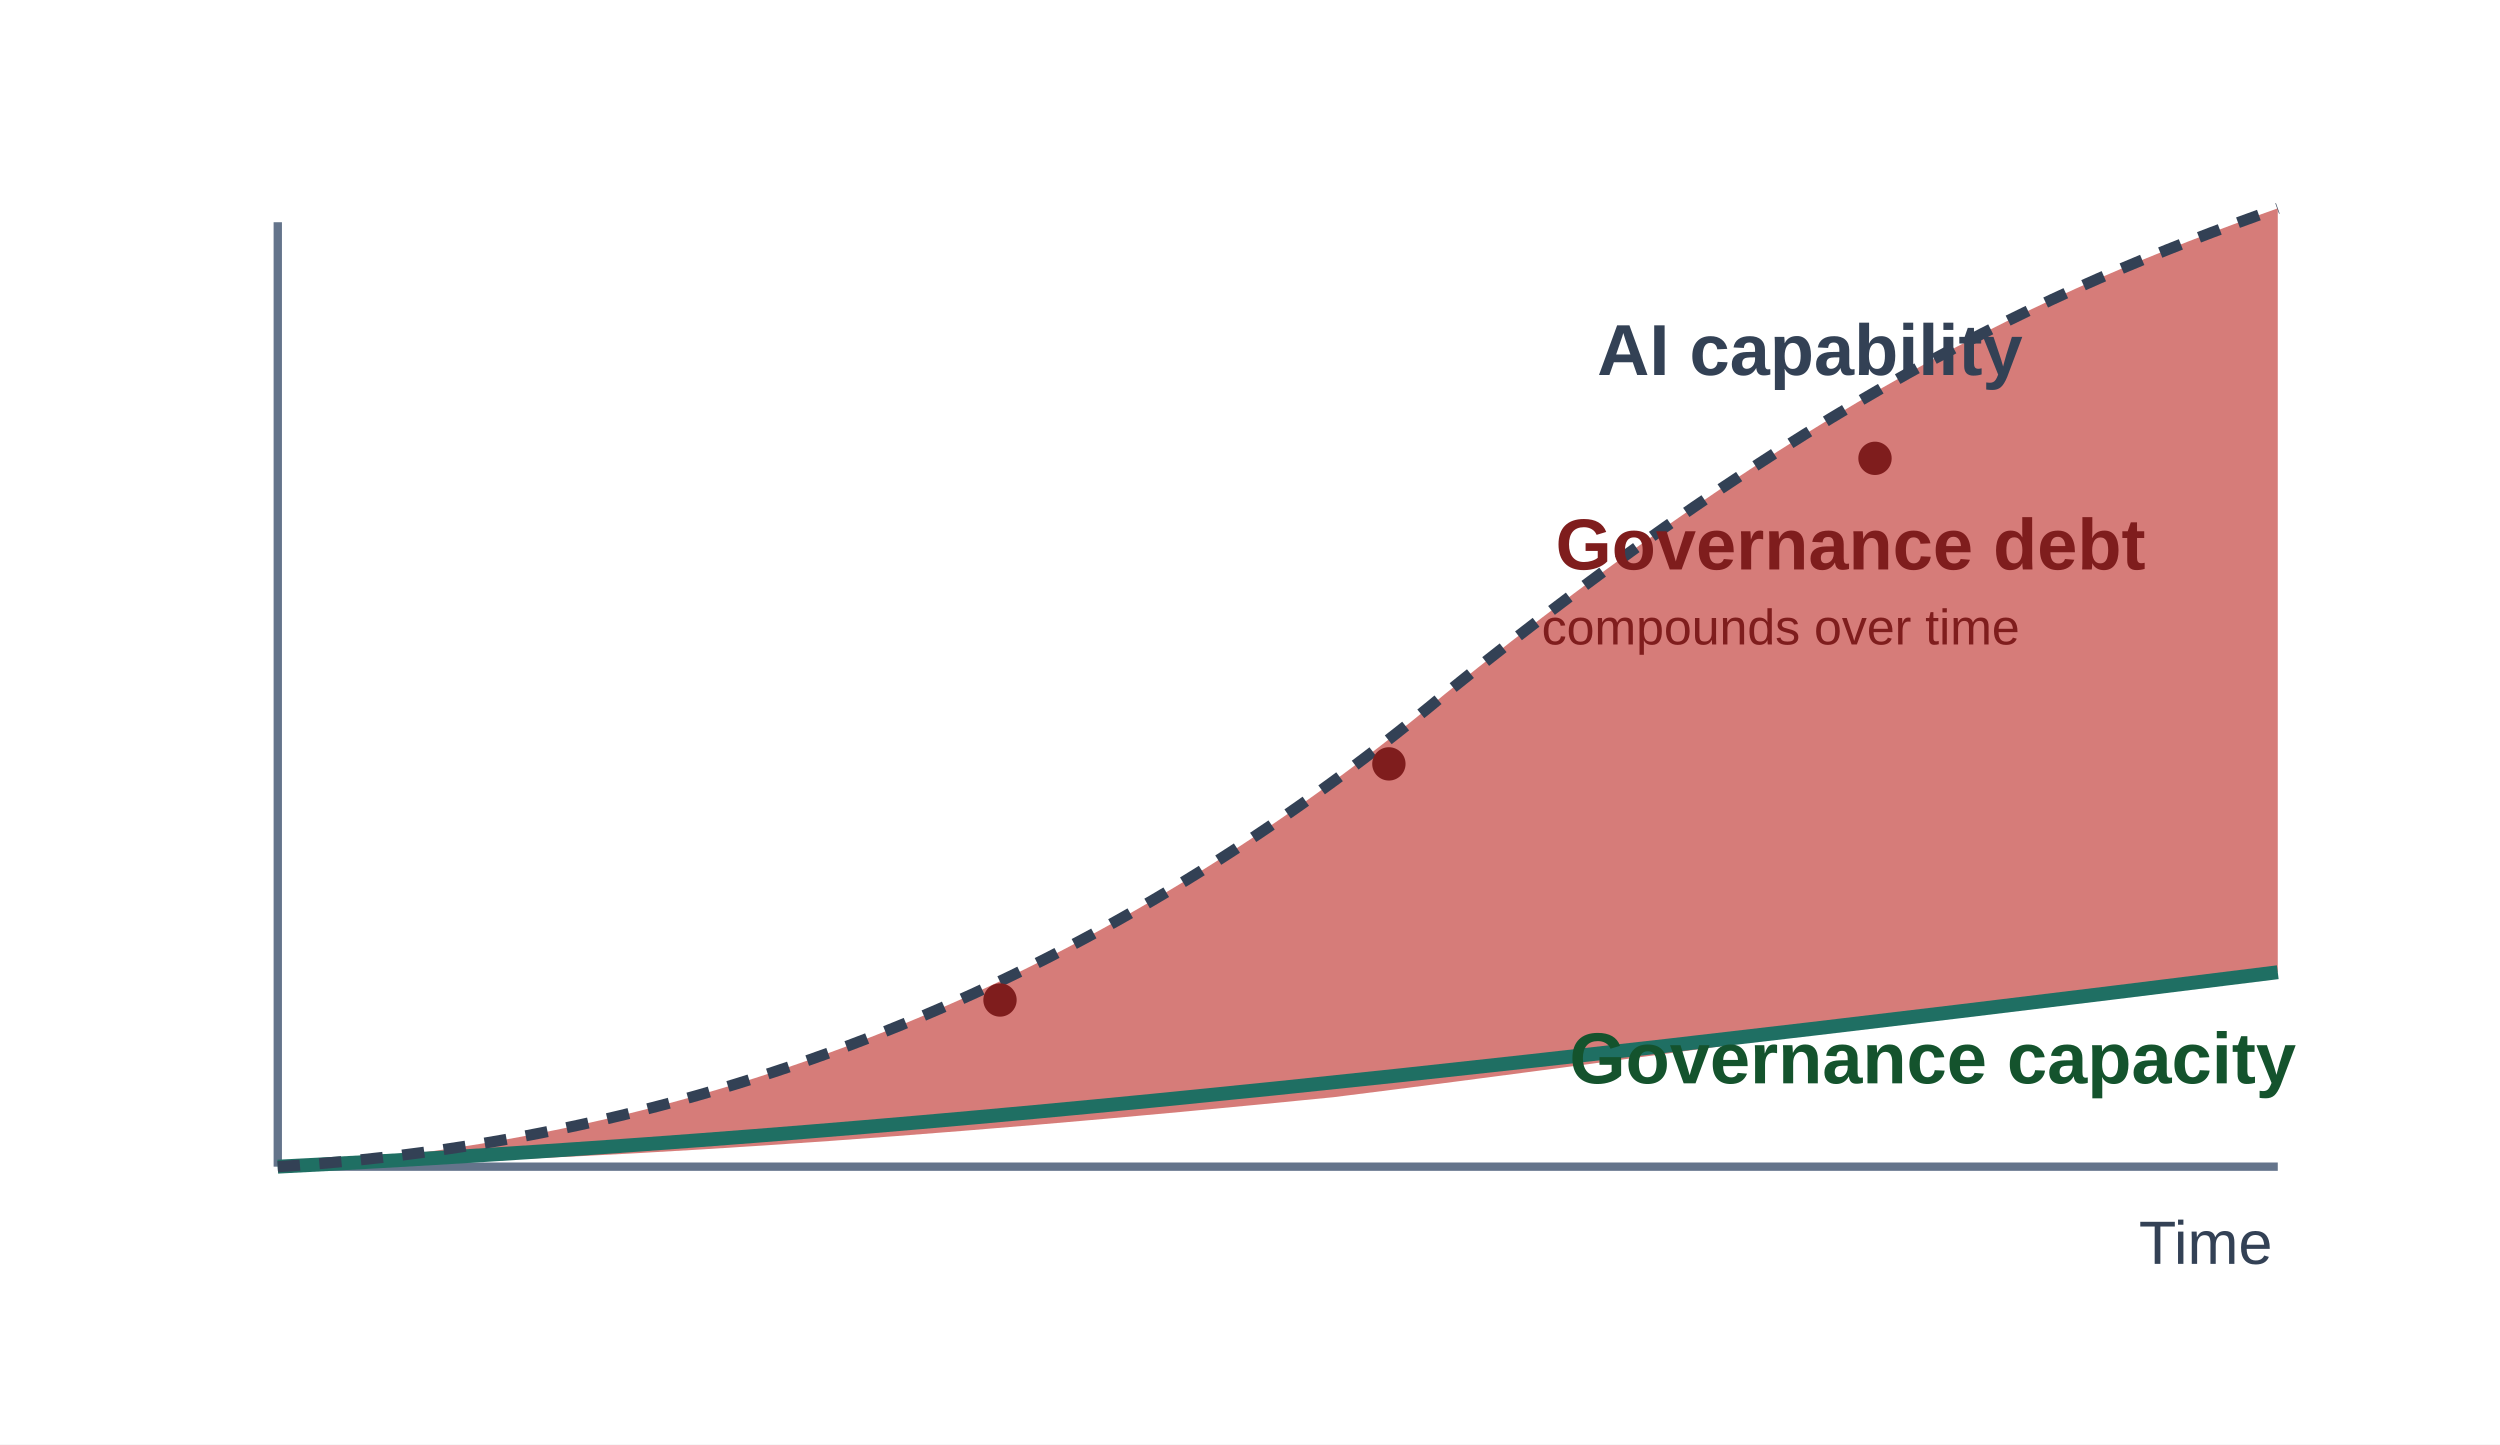
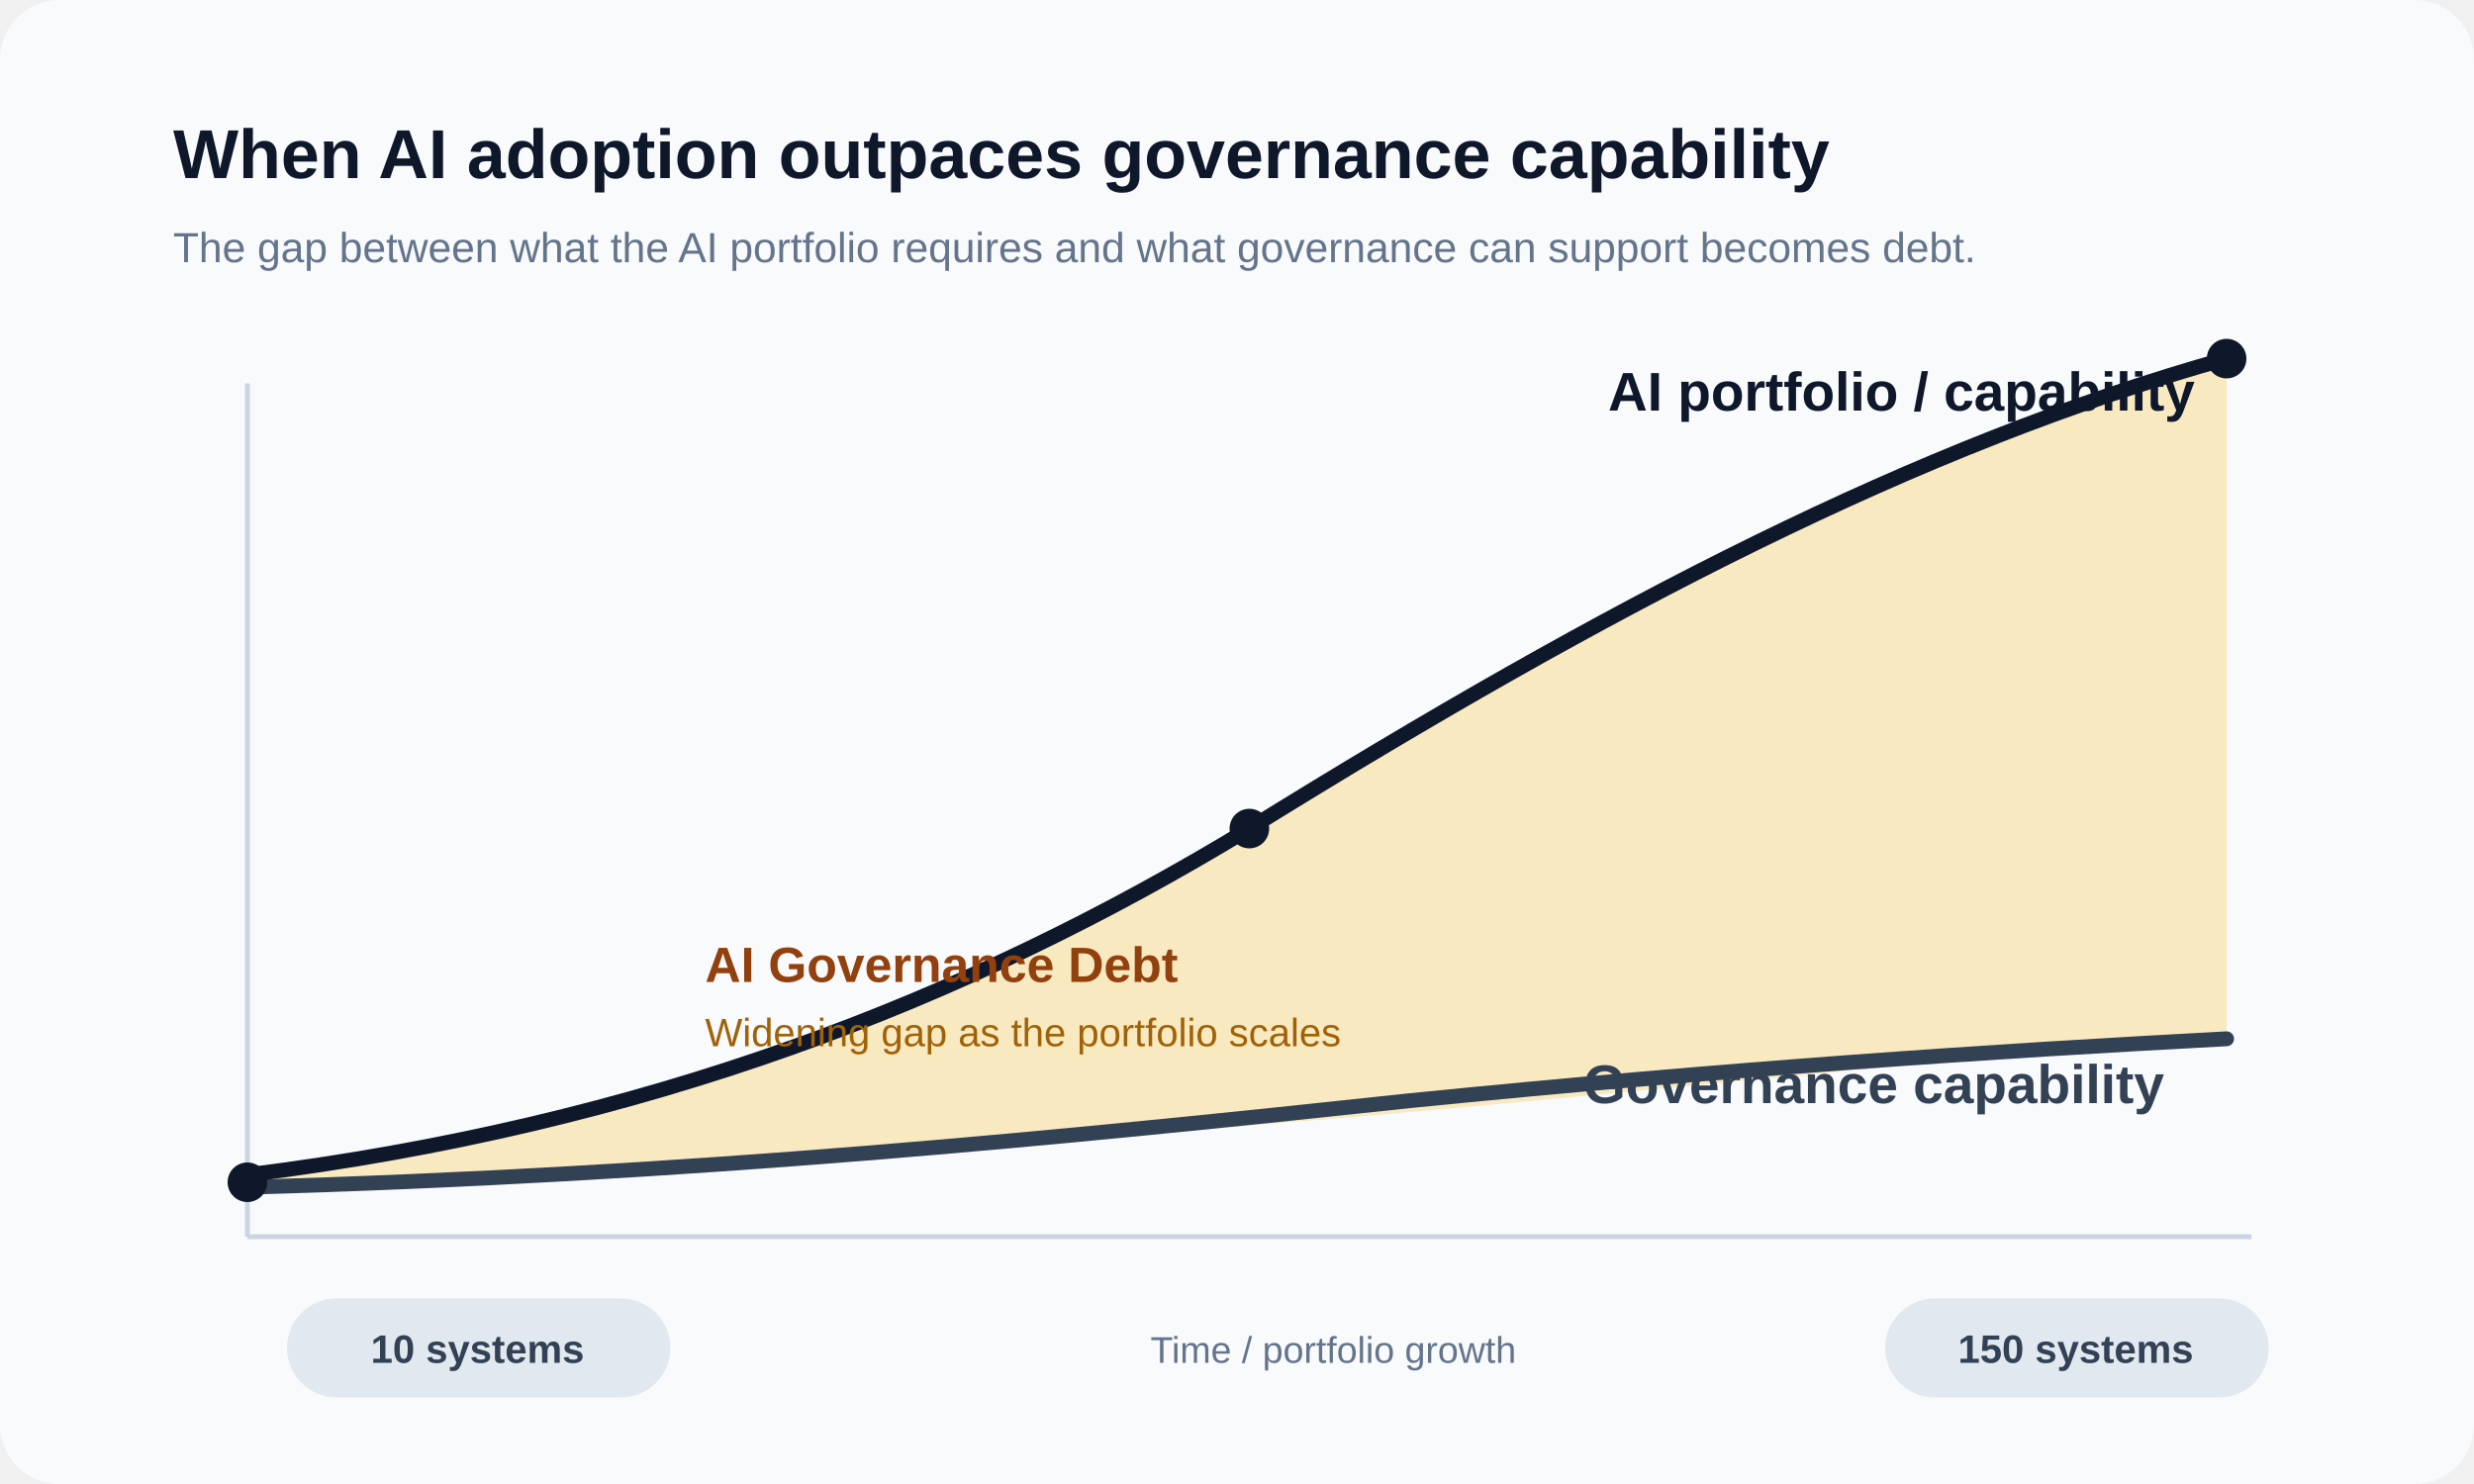
- <svg xmlns="http://www.w3.org/2000/svg" viewBox="0 0 900 520" role="img" aria-labelledby="title desc">
-   <rect width="900" height="520" fill="#ffffff" />
-   <line x1="100" y1="420" x2="820" y2="420" stroke="#64748b" stroke-width="3" />
-   <line x1="100" y1="420" x2="100" y2="80" stroke="#64748b" stroke-width="3" />
-   <path d="M100 420 C260 410 400 350 520 250 C650 145 735 105 820 75 L820 350 C700 365 600 380 480 395 C330 410 210 418 100 420 Z" fill="#d16b67" opacity="0.88" />
-   <path d="M100 420 C300 410 500 390 820 350" fill="none" stroke="#1f6f63" stroke-width="5" />
-   <path d="M100 420 C260 410 400 350 520 250 C650 145 735 105 820 75" fill="none" stroke="#334155" stroke-width="4" stroke-dasharray="8 7" />
-   <text x="575" y="135" font-family="Arial, Helvetica, sans-serif" font-size="26" font-weight="700" fill="#334155">AI capability</text>
-   <text x="560" y="205" font-family="Arial, Helvetica, sans-serif" font-size="26" font-weight="700" fill="#7f1d1d">Governance debt</text>
-   <text x="555" y="232" font-family="Arial, Helvetica, sans-serif" font-size="18" fill="#7f1d1d">compounds over time</text>
-   <text x="565" y="390" font-family="Arial, Helvetica, sans-serif" font-size="26" font-weight="700" fill="#14532d">Governance capacity</text>
-   <text x="770" y="455" font-family="Arial, Helvetica, sans-serif" font-size="22" fill="#334155">Time</text>
-   <circle cx="360" cy="360" r="6" fill="#7f1d1d" />
-   <circle cx="500" cy="275" r="6" fill="#7f1d1d" />
-   <circle cx="675" cy="165" r="6" fill="#7f1d1d" />
+ <svg xmlns="http://www.w3.org/2000/svg" viewBox="0 0 1000 600" role="img" aria-labelledby="title desc">
+   <rect width="1000" height="600" rx="24" fill="#f8fafc" />
+   <text x="70" y="72" font-family="Arial, Helvetica, sans-serif" font-size="28" font-weight="700" fill="#0f172a">When AI adoption outpaces governance capability</text>
+   <text x="70" y="106" font-family="Arial, Helvetica, sans-serif" font-size="17" fill="#64748b">The gap between what the AI portfolio requires and what governance can support becomes debt.</text>
+   <line x1="100" y1="500" x2="910" y2="500" stroke="#cbd5e1" stroke-width="2" />
+   <line x1="100" y1="500" x2="100" y2="155" stroke="#cbd5e1" stroke-width="2" />
+   <path d="M100 475 C260 455 390 405 505 335 C650 245 775 180 900 145 L900 420 C760 430 635 445 505 455 C360 468 225 478 100 480 Z" fill="#fbbf24" opacity="0.28" />
+   <path d="M100 480 C280 475 430 460 570 445 C700 432 805 425 900 420" fill="none" stroke="#334155" stroke-width="6" stroke-linecap="round" />
+   <path d="M100 475 C260 455 390 405 505 335 C650 245 775 180 900 145" fill="none" stroke="#0f172a" stroke-width="6" stroke-linecap="round" />
+   <circle cx="100" cy="478" r="8" fill="#0f172a" />
+   <circle cx="505" cy="335" r="8" fill="#0f172a" />
+   <circle cx="900" cy="145" r="8" fill="#0f172a" />
+   <text x="650" y="166" font-family="Arial, Helvetica, sans-serif" font-size="22" font-weight="700" fill="#0f172a">AI portfolio / capability</text>
+   <text x="640" y="446" font-family="Arial, Helvetica, sans-serif" font-size="22" font-weight="700" fill="#334155">Governance capability</text>
+   <text x="285" y="397" font-family="Arial, Helvetica, sans-serif" font-size="20" font-weight="700" fill="#92400e">AI Governance Debt</text>
+   <text x="285" y="423" font-family="Arial, Helvetica, sans-serif" font-size="16" fill="#a16207">Widening gap as the portfolio scales</text>
+   <rect x="116" y="525" width="155" height="40" rx="20" fill="#e2e8f0" />
+   <text x="193" y="551" text-anchor="middle" font-family="Arial, Helvetica, sans-serif" font-size="16" font-weight="700" fill="#334155">10 systems</text>
+   <rect x="762" y="525" width="155" height="40" rx="20" fill="#e2e8f0" />
+   <text x="839" y="551" text-anchor="middle" font-family="Arial, Helvetica, sans-serif" font-size="16" font-weight="700" fill="#334155">150 systems</text>
+   <text x="465" y="551" font-family="Arial, Helvetica, sans-serif" font-size="15" fill="#64748b">Time / portfolio growth</text>
</svg>
